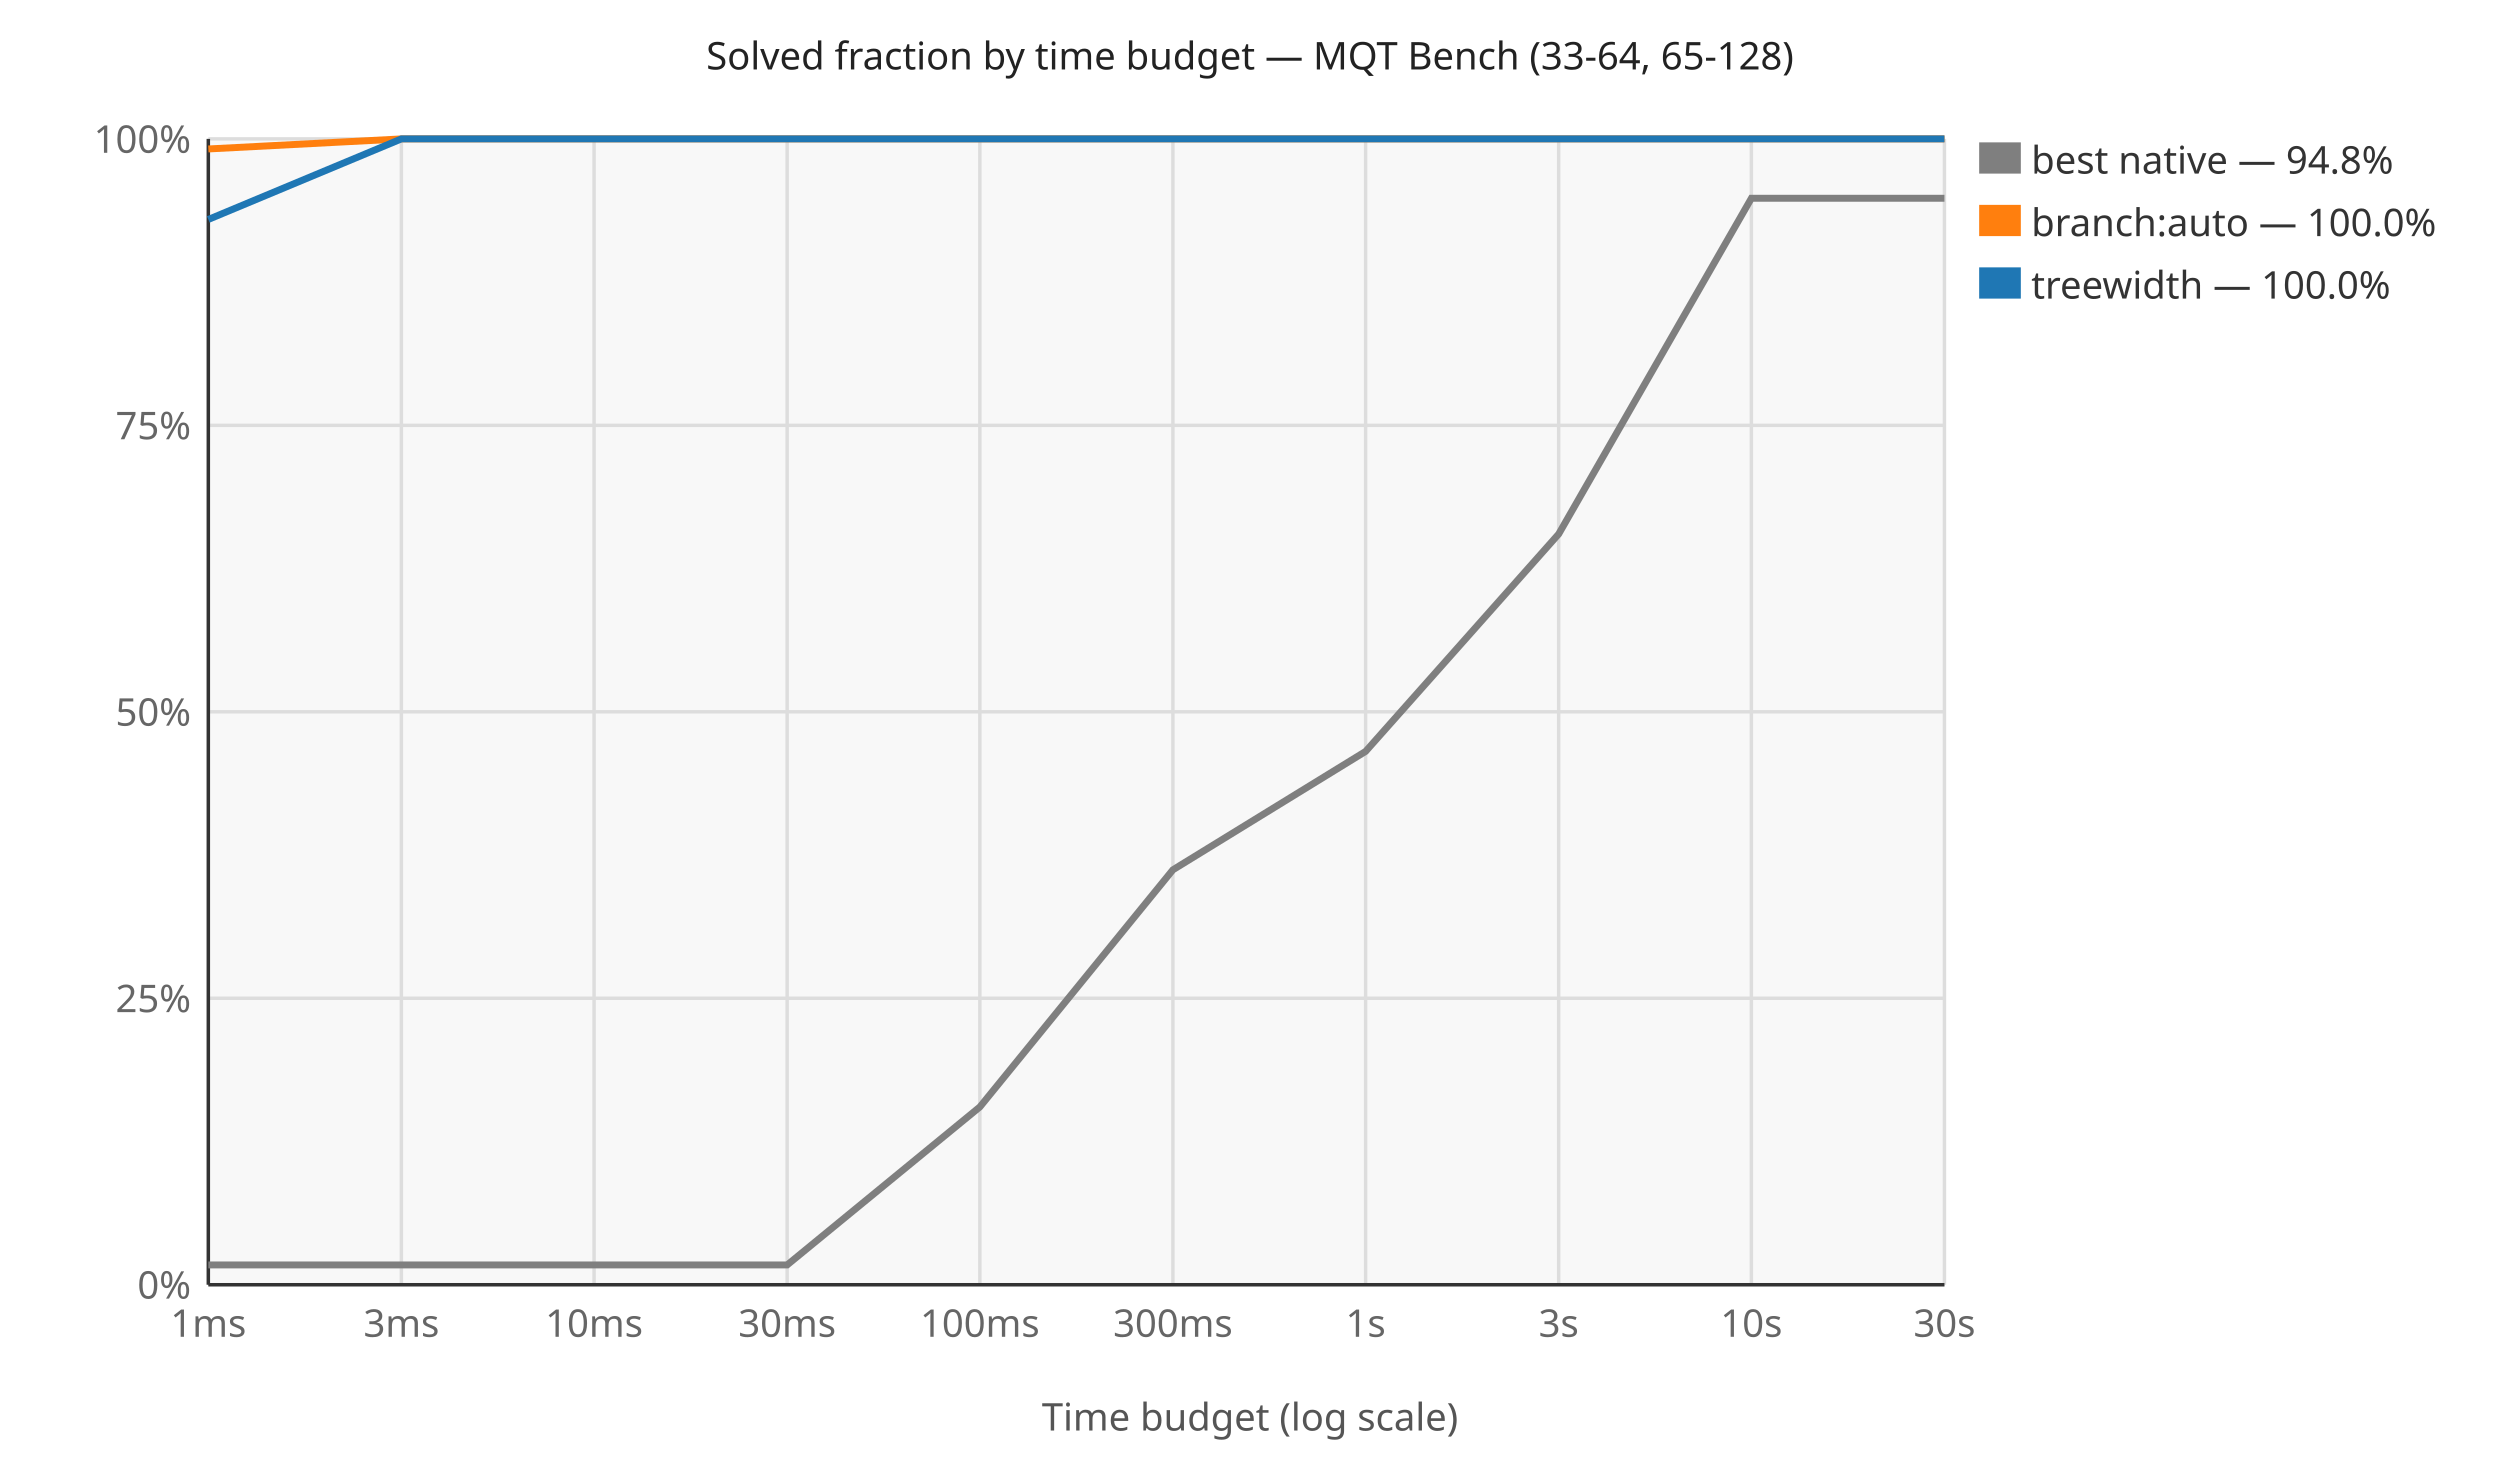
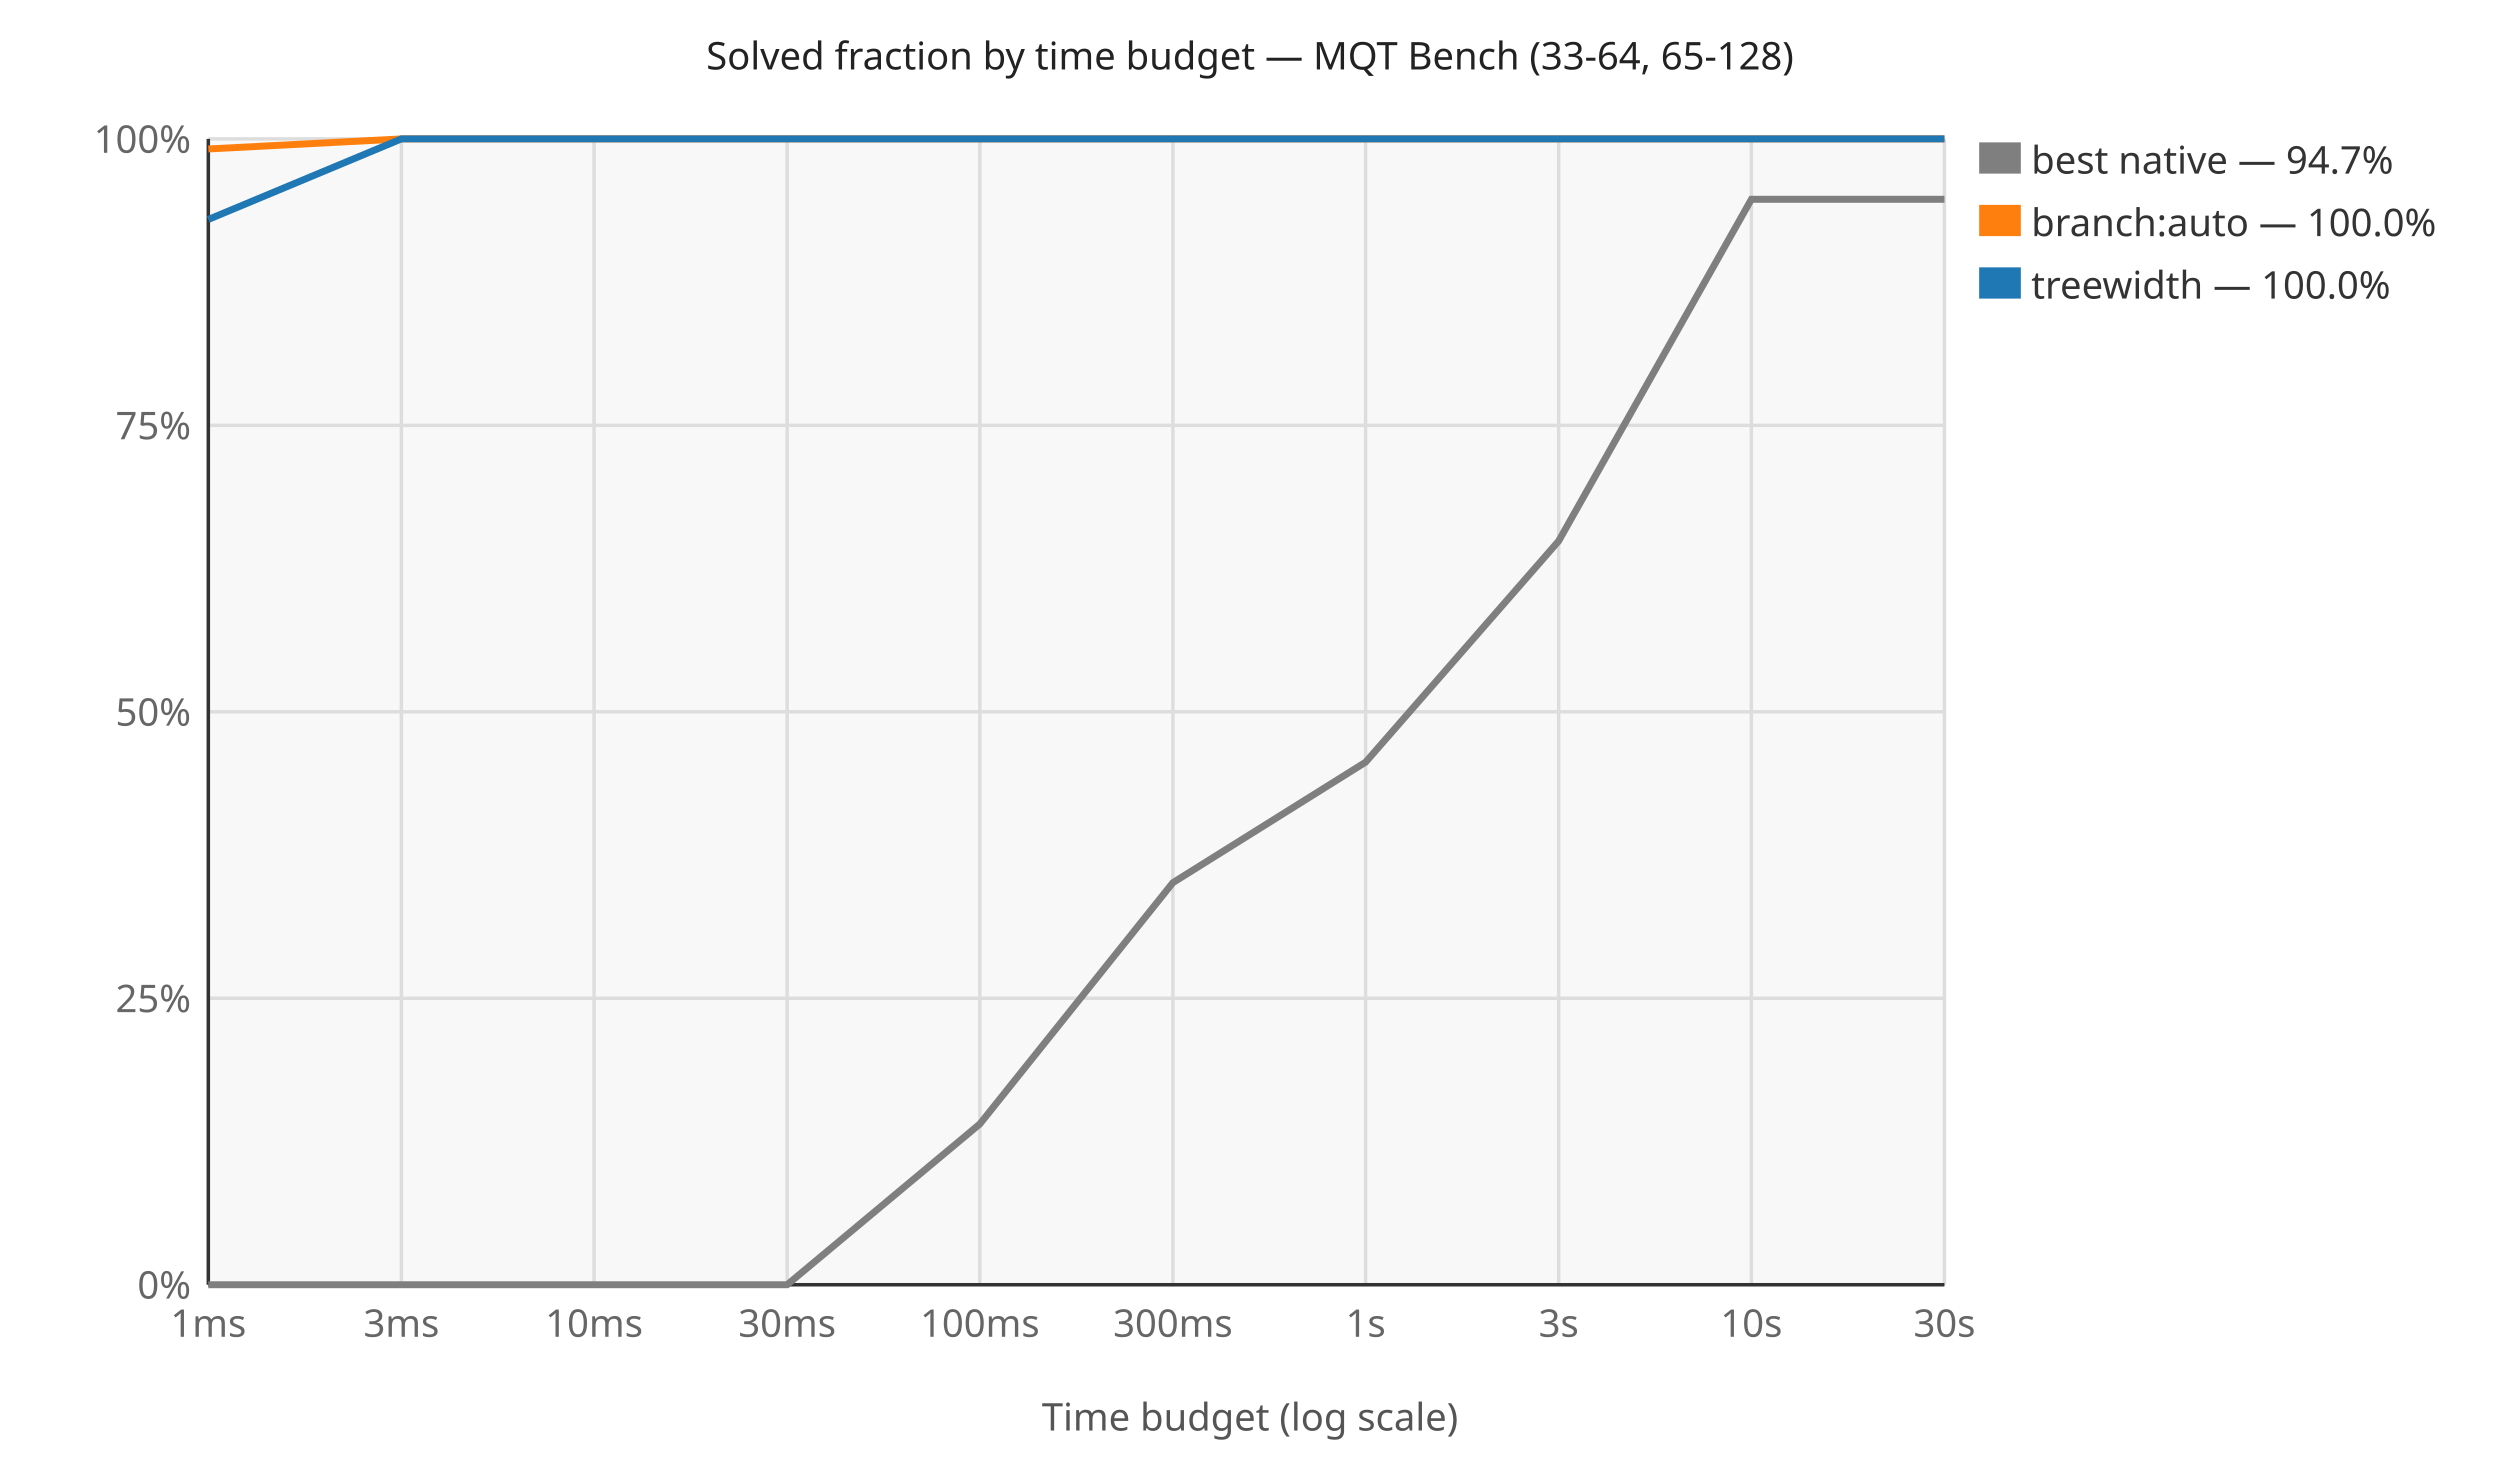
<svg xmlns="http://www.w3.org/2000/svg" width="720" height="420" viewBox="0 0 720 420">
  <style>text{font-family:sans-serif;font-size:11px;}</style>
  <rect x="60.0" y="40.0" width="500.0" height="330.0" fill="#f8f8f8" opacity="1.00" />
  <line x1="60.0" y1="370.0" x2="560.0" y2="370.0" stroke="#ddd" stroke-width="1.0" />
  <text x="55.0" y="374.0" text-anchor="end" fill="#666" font-size="10">0%</text>
  <line x1="60.0" y1="287.5" x2="560.0" y2="287.5" stroke="#ddd" stroke-width="1.0" />
  <text x="55.0" y="291.5" text-anchor="end" fill="#666" font-size="10">25%</text>
  <line x1="60.0" y1="205.0" x2="560.0" y2="205.0" stroke="#ddd" stroke-width="1.0" />
  <text x="55.0" y="209.0" text-anchor="end" fill="#666" font-size="10">50%</text>
  <line x1="60.0" y1="122.5" x2="560.0" y2="122.5" stroke="#ddd" stroke-width="1.0" />
  <text x="55.0" y="126.5" text-anchor="end" fill="#666" font-size="10">75%</text>
  <line x1="60.0" y1="40.0" x2="560.0" y2="40.0" stroke="#ddd" stroke-width="1.0" />
  <text x="55.0" y="44.0" text-anchor="end" fill="#666" font-size="10">100%</text>
  <line x1="60.0" y1="40.0" x2="60.0" y2="370.0" stroke="#ddd" stroke-width="1.0" />
  <text x="60.0" y="385.0" text-anchor="middle" fill="#666" font-size="10">1ms</text>
  <line x1="115.6" y1="40.0" x2="115.6" y2="370.0" stroke="#ddd" stroke-width="1.0" />
  <text x="115.6" y="385.0" text-anchor="middle" fill="#666" font-size="10">3ms</text>
  <line x1="171.1" y1="40.0" x2="171.1" y2="370.0" stroke="#ddd" stroke-width="1.0" />
  <text x="171.1" y="385.0" text-anchor="middle" fill="#666" font-size="10">10ms</text>
  <line x1="226.7" y1="40.0" x2="226.7" y2="370.0" stroke="#ddd" stroke-width="1.0" />
  <text x="226.7" y="385.0" text-anchor="middle" fill="#666" font-size="10">30ms</text>
  <line x1="282.2" y1="40.0" x2="282.2" y2="370.0" stroke="#ddd" stroke-width="1.0" />
  <text x="282.2" y="385.0" text-anchor="middle" fill="#666" font-size="10">100ms</text>
  <line x1="337.8" y1="40.0" x2="337.8" y2="370.0" stroke="#ddd" stroke-width="1.0" />
  <text x="337.8" y="385.0" text-anchor="middle" fill="#666" font-size="10">300ms</text>
  <line x1="393.3" y1="40.0" x2="393.3" y2="370.0" stroke="#ddd" stroke-width="1.0" />
  <text x="393.3" y="385.0" text-anchor="middle" fill="#666" font-size="10">1s</text>
  <line x1="448.9" y1="40.0" x2="448.9" y2="370.0" stroke="#ddd" stroke-width="1.0" />
  <text x="448.9" y="385.0" text-anchor="middle" fill="#666" font-size="10">3s</text>
  <line x1="504.4" y1="40.0" x2="504.4" y2="370.0" stroke="#ddd" stroke-width="1.0" />
  <text x="504.4" y="385.0" text-anchor="middle" fill="#666" font-size="10">10s</text>
  <line x1="560.0" y1="40.0" x2="560.0" y2="370.0" stroke="#ddd" stroke-width="1.0" />
  <text x="560.0" y="385.0" text-anchor="middle" fill="#666" font-size="10">30s</text>
  <line x1="60.0" y1="40.0" x2="60.0" y2="370.0" stroke="#333" stroke-width="1.0" />
  <line x1="60.0" y1="370.0" x2="560.0" y2="370.0" stroke="#333" stroke-width="1.0" />
-   <polyline points="60.0,364.3 115.6,364.3 171.1,364.3 226.7,364.3 282.2,318.8 337.8,250.5 393.3,216.4 448.9,153.8 504.4,57.1 560.0,57.1" stroke="#7f7f7f" stroke-width="2.0" fill="none" />
+   <polyline points="60.0,370.0 115.6,370.0 171.1,370.0 226.7,370.0 282.2,323.7 337.8,254.2 393.3,219.5 448.9,155.8 504.4,57.4 560.0,57.4" stroke="#7f7f7f" stroke-width="2.0" fill="none" />
  <rect x="570.0" y="41.0" width="12.0" height="9.0" fill="#7f7f7f" opacity="1.00" />
-   <text x="585.0" y="50.0" text-anchor="start" fill="#333" font-size="10">best native — 94.8%</text>
+   <text x="585.0" y="50.0" text-anchor="start" fill="#333" font-size="10">best native — 94.7%</text>
  <polyline points="60.0,42.9 115.6,40.0 171.1,40.0 226.7,40.0 282.2,40.0 337.8,40.0 393.3,40.0 448.9,40.0 504.4,40.0 560.0,40.0" stroke="#ff7f0e" stroke-width="2.0" fill="none" />
  <rect x="570.0" y="59.0" width="12.0" height="9.0" fill="#ff7f0e" opacity="1.00" />
  <text x="585.0" y="68.0" text-anchor="start" fill="#333" font-size="10">branch:auto — 100.0%</text>
  <polyline points="60.0,63.2 115.6,40.0 171.1,40.0 226.7,40.0 282.2,40.0 337.8,40.0 393.3,40.0 448.9,40.0 504.4,40.0 560.0,40.0" stroke="#1f77b4" stroke-width="2.0" fill="none" />
  <rect x="570.0" y="77.0" width="12.0" height="9.0" fill="#1f77b4" opacity="1.00" />
  <text x="585.0" y="86.0" text-anchor="start" fill="#333" font-size="10">treewidth — 100.0%</text>
  <text x="360.0" y="20.0" text-anchor="middle" fill="#222" font-size="13">Solved fraction by time budget — MQT Bench (33-64, 65-128)</text>
  <text x="360.0" y="412.0" text-anchor="middle" fill="#555" font-size="10">Time budget (log scale)</text>
</svg>
